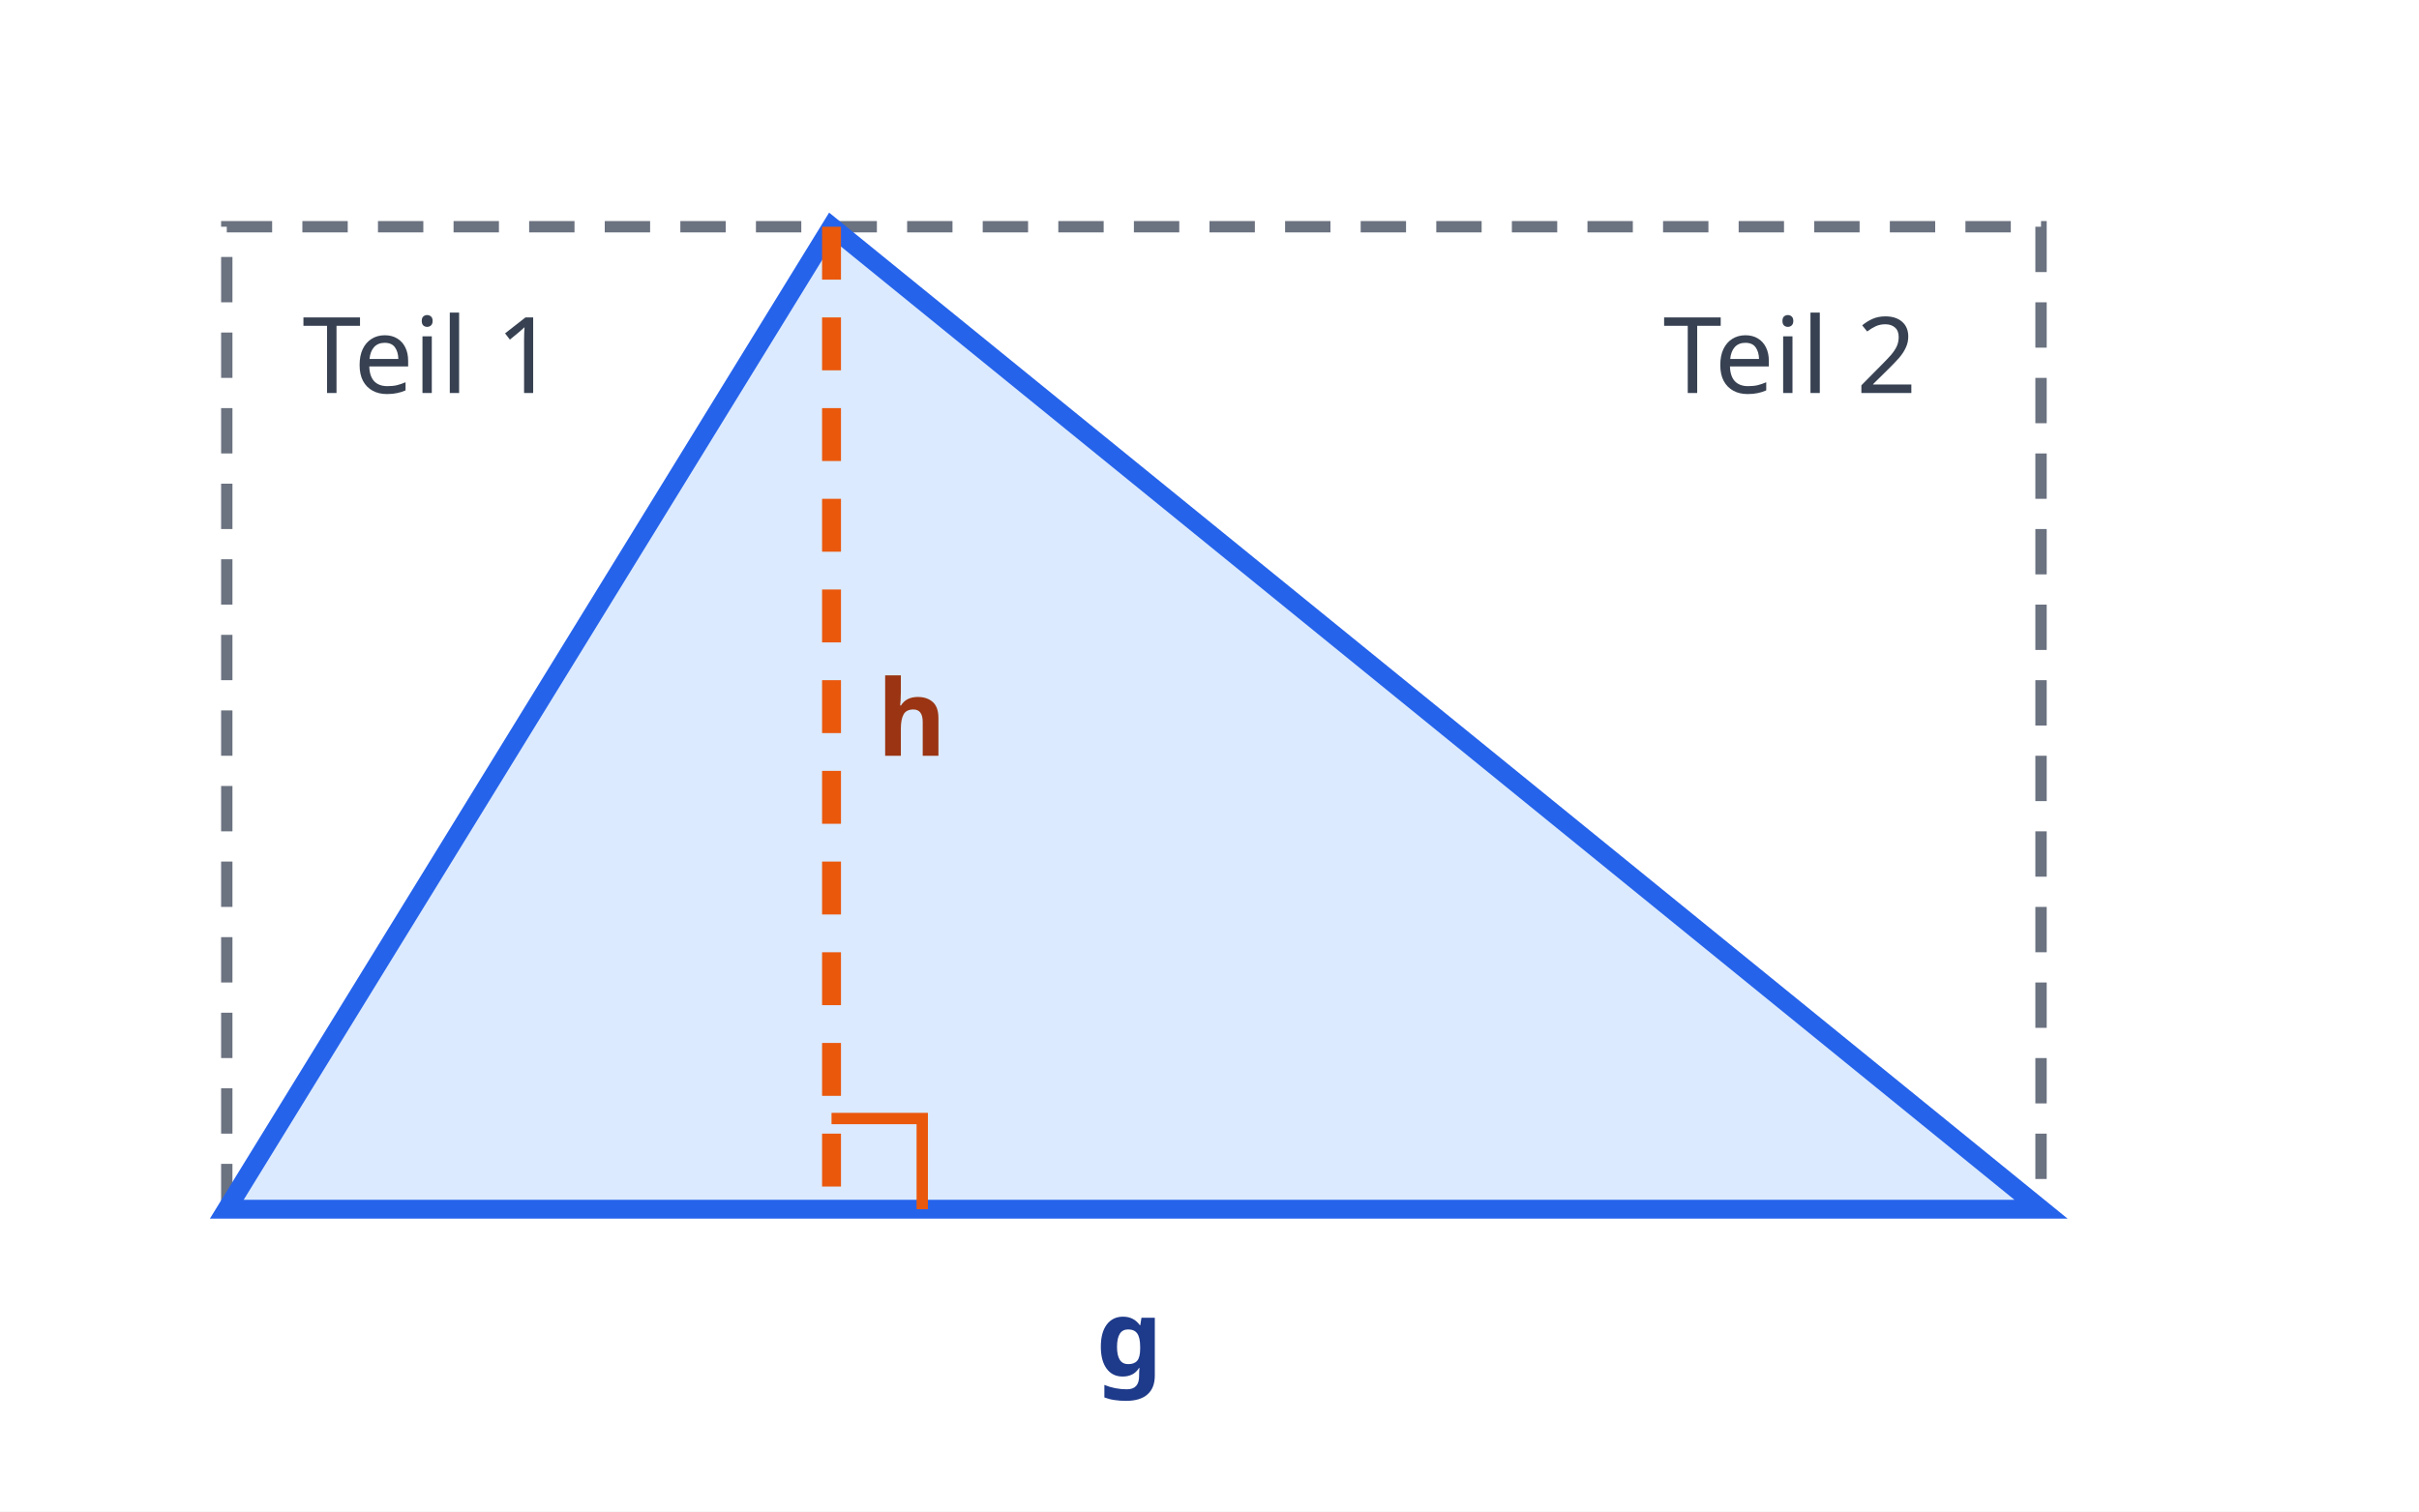
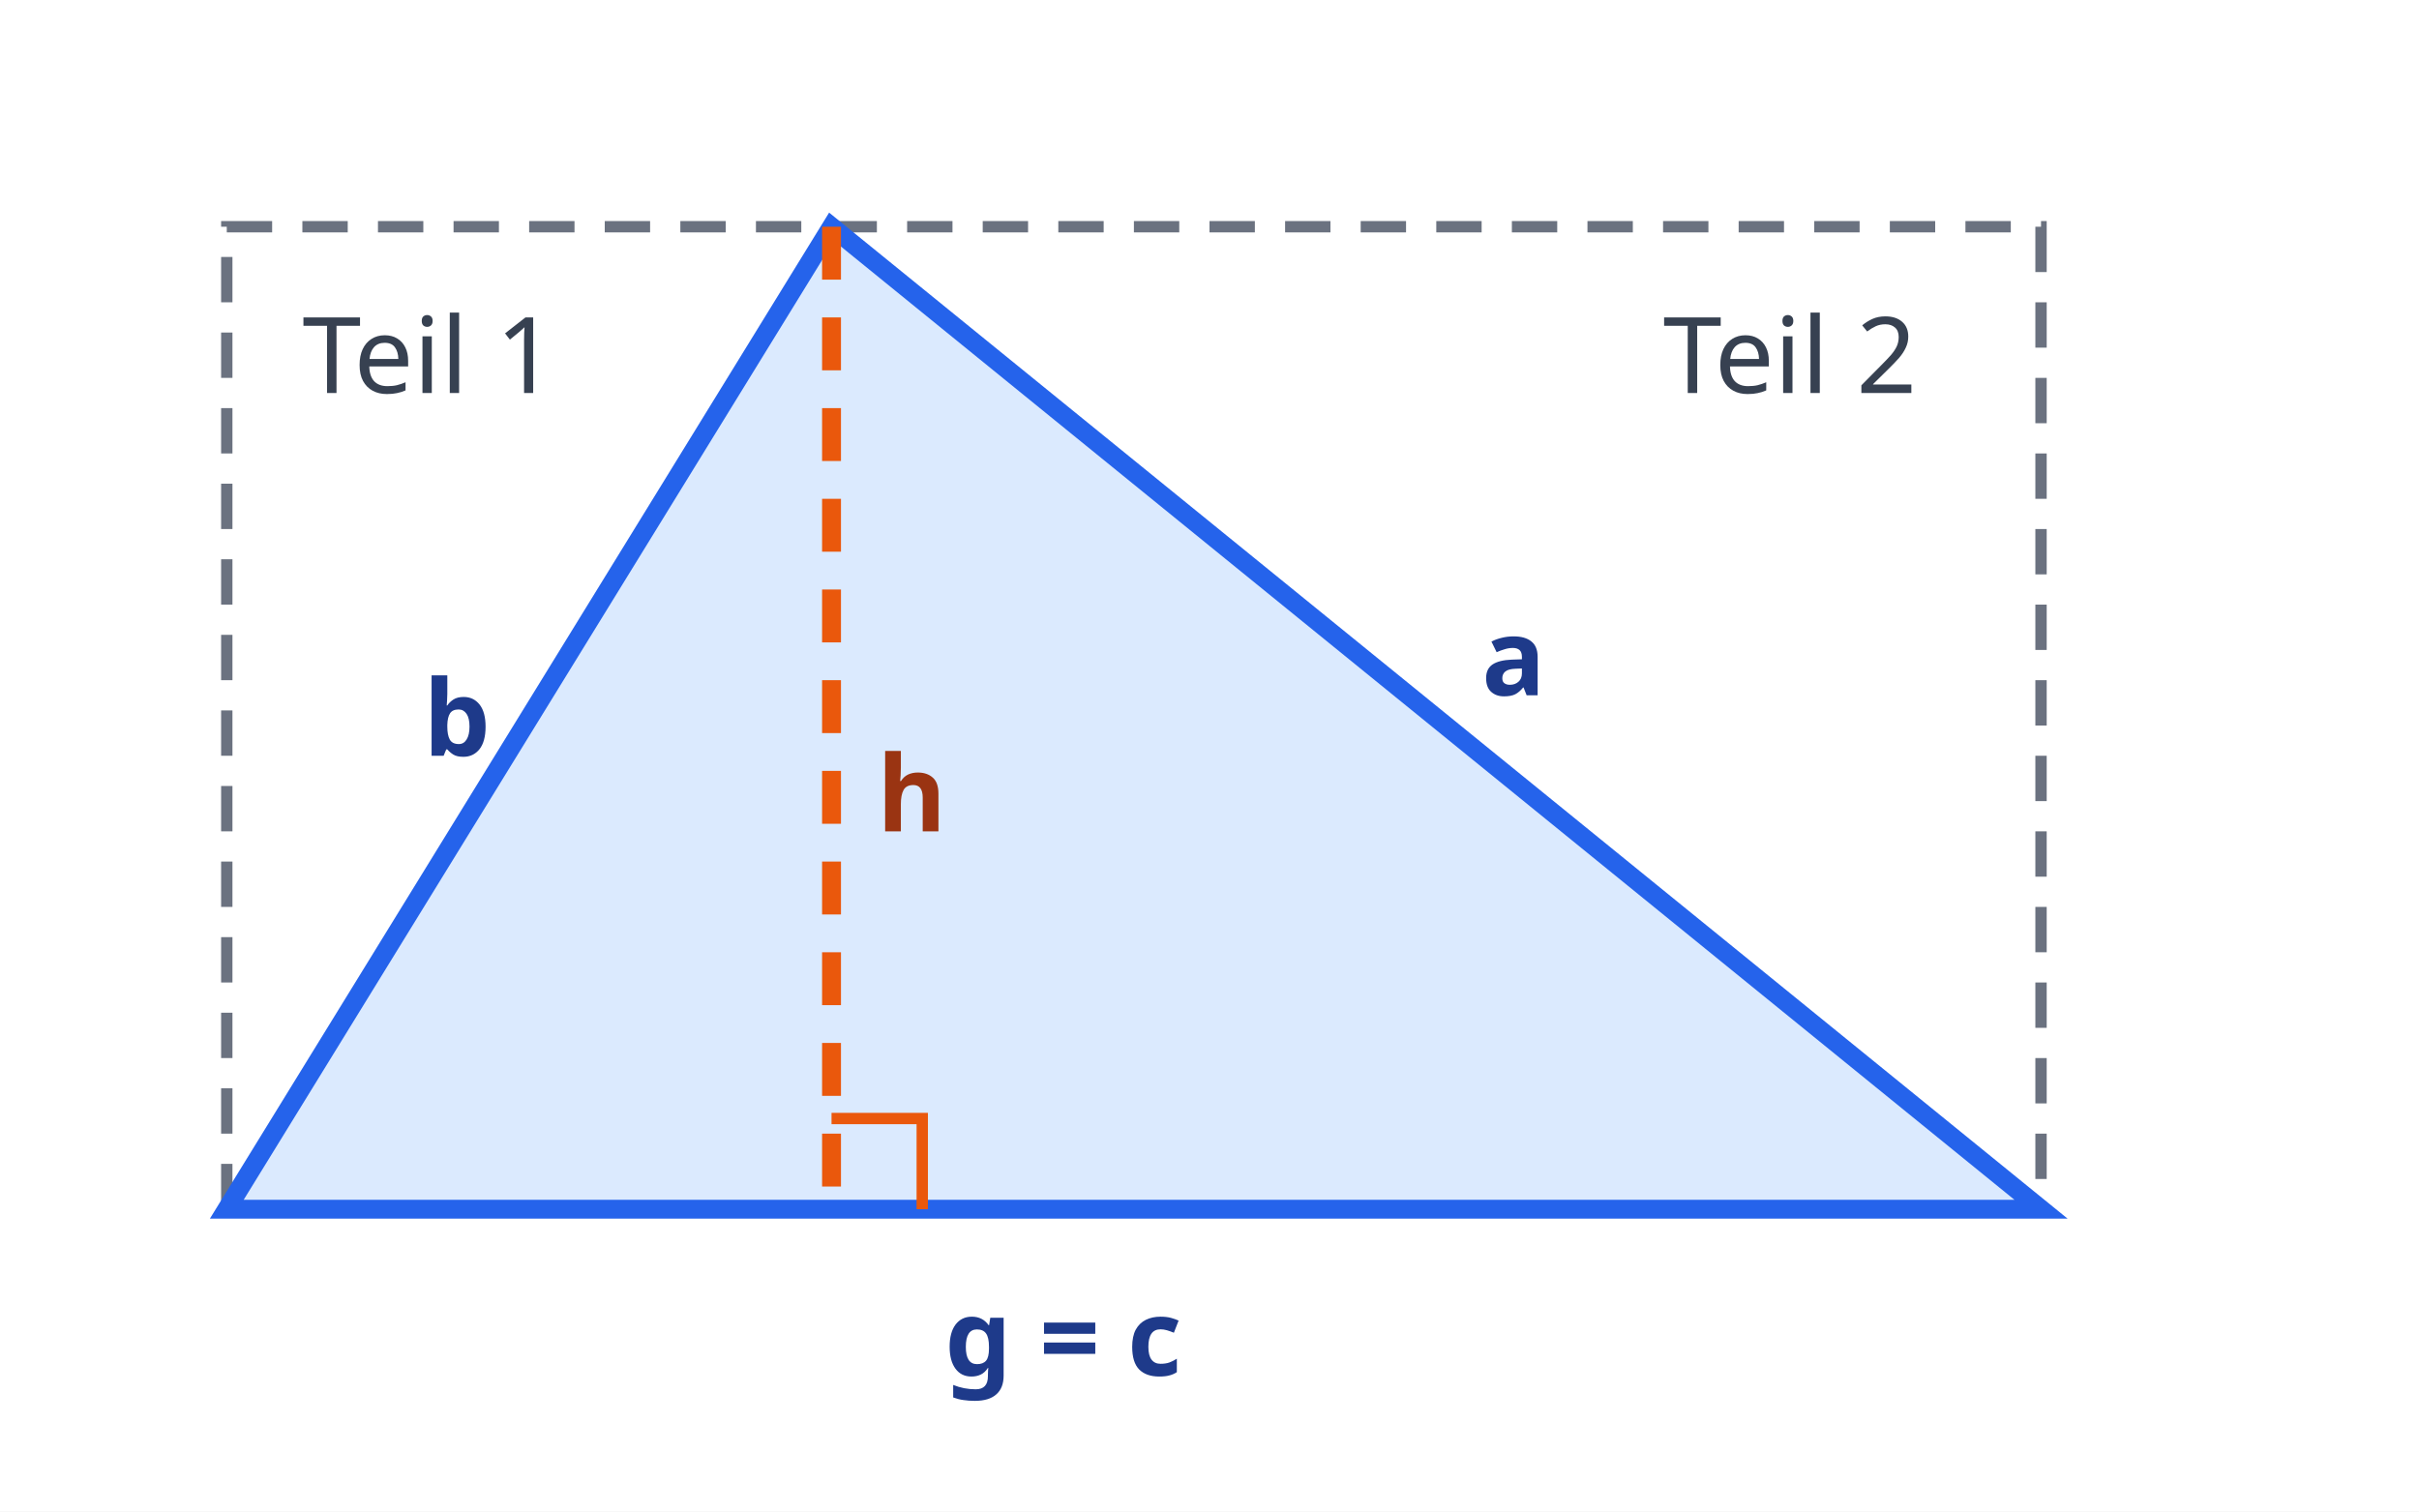
<svg xmlns="http://www.w3.org/2000/svg" width="320" height="200" viewBox="0 0 320 200" font-family="sans-serif" font-size="14">
  <rect width="320" height="200" fill="#ffffff" />
  <rect x="30" y="30" width="240" height="130" fill="none" stroke="#6b7280" stroke-width="1.5" stroke-dasharray="6 4" />
  <polygon points="30,160 270,160 110,30" fill="#dbeafe" stroke="#2563eb" stroke-width="2.5" />
  <line x1="110" y1="30" x2="110" y2="160" stroke="#ea580c" stroke-width="2.5" stroke-dasharray="7 5" />
  <polyline points="110,148 122,148 122,160" fill="none" stroke="#ea580c" stroke-width="1.5" />
-   <text x="116" y="100" fill="#9a3412" font-weight="bold">h</text>
-   <text x="145" y="182" fill="#1e3a8a" font-weight="bold">g</text>
+   <text x="116" y="110" fill="#9a3412" font-weight="bold">h</text>
+   <text x="125" y="182" fill="#1e3a8a" font-weight="bold">g = c</text>
+   <text x="56" y="100" fill="#1e3a8a" font-weight="bold">b</text>
+   <text x="196" y="92" fill="#1e3a8a" font-weight="bold">a</text>
  <text x="40" y="52" fill="#374151">Teil 1</text>
  <text x="220" y="52" fill="#374151">Teil 2</text>
</svg>
